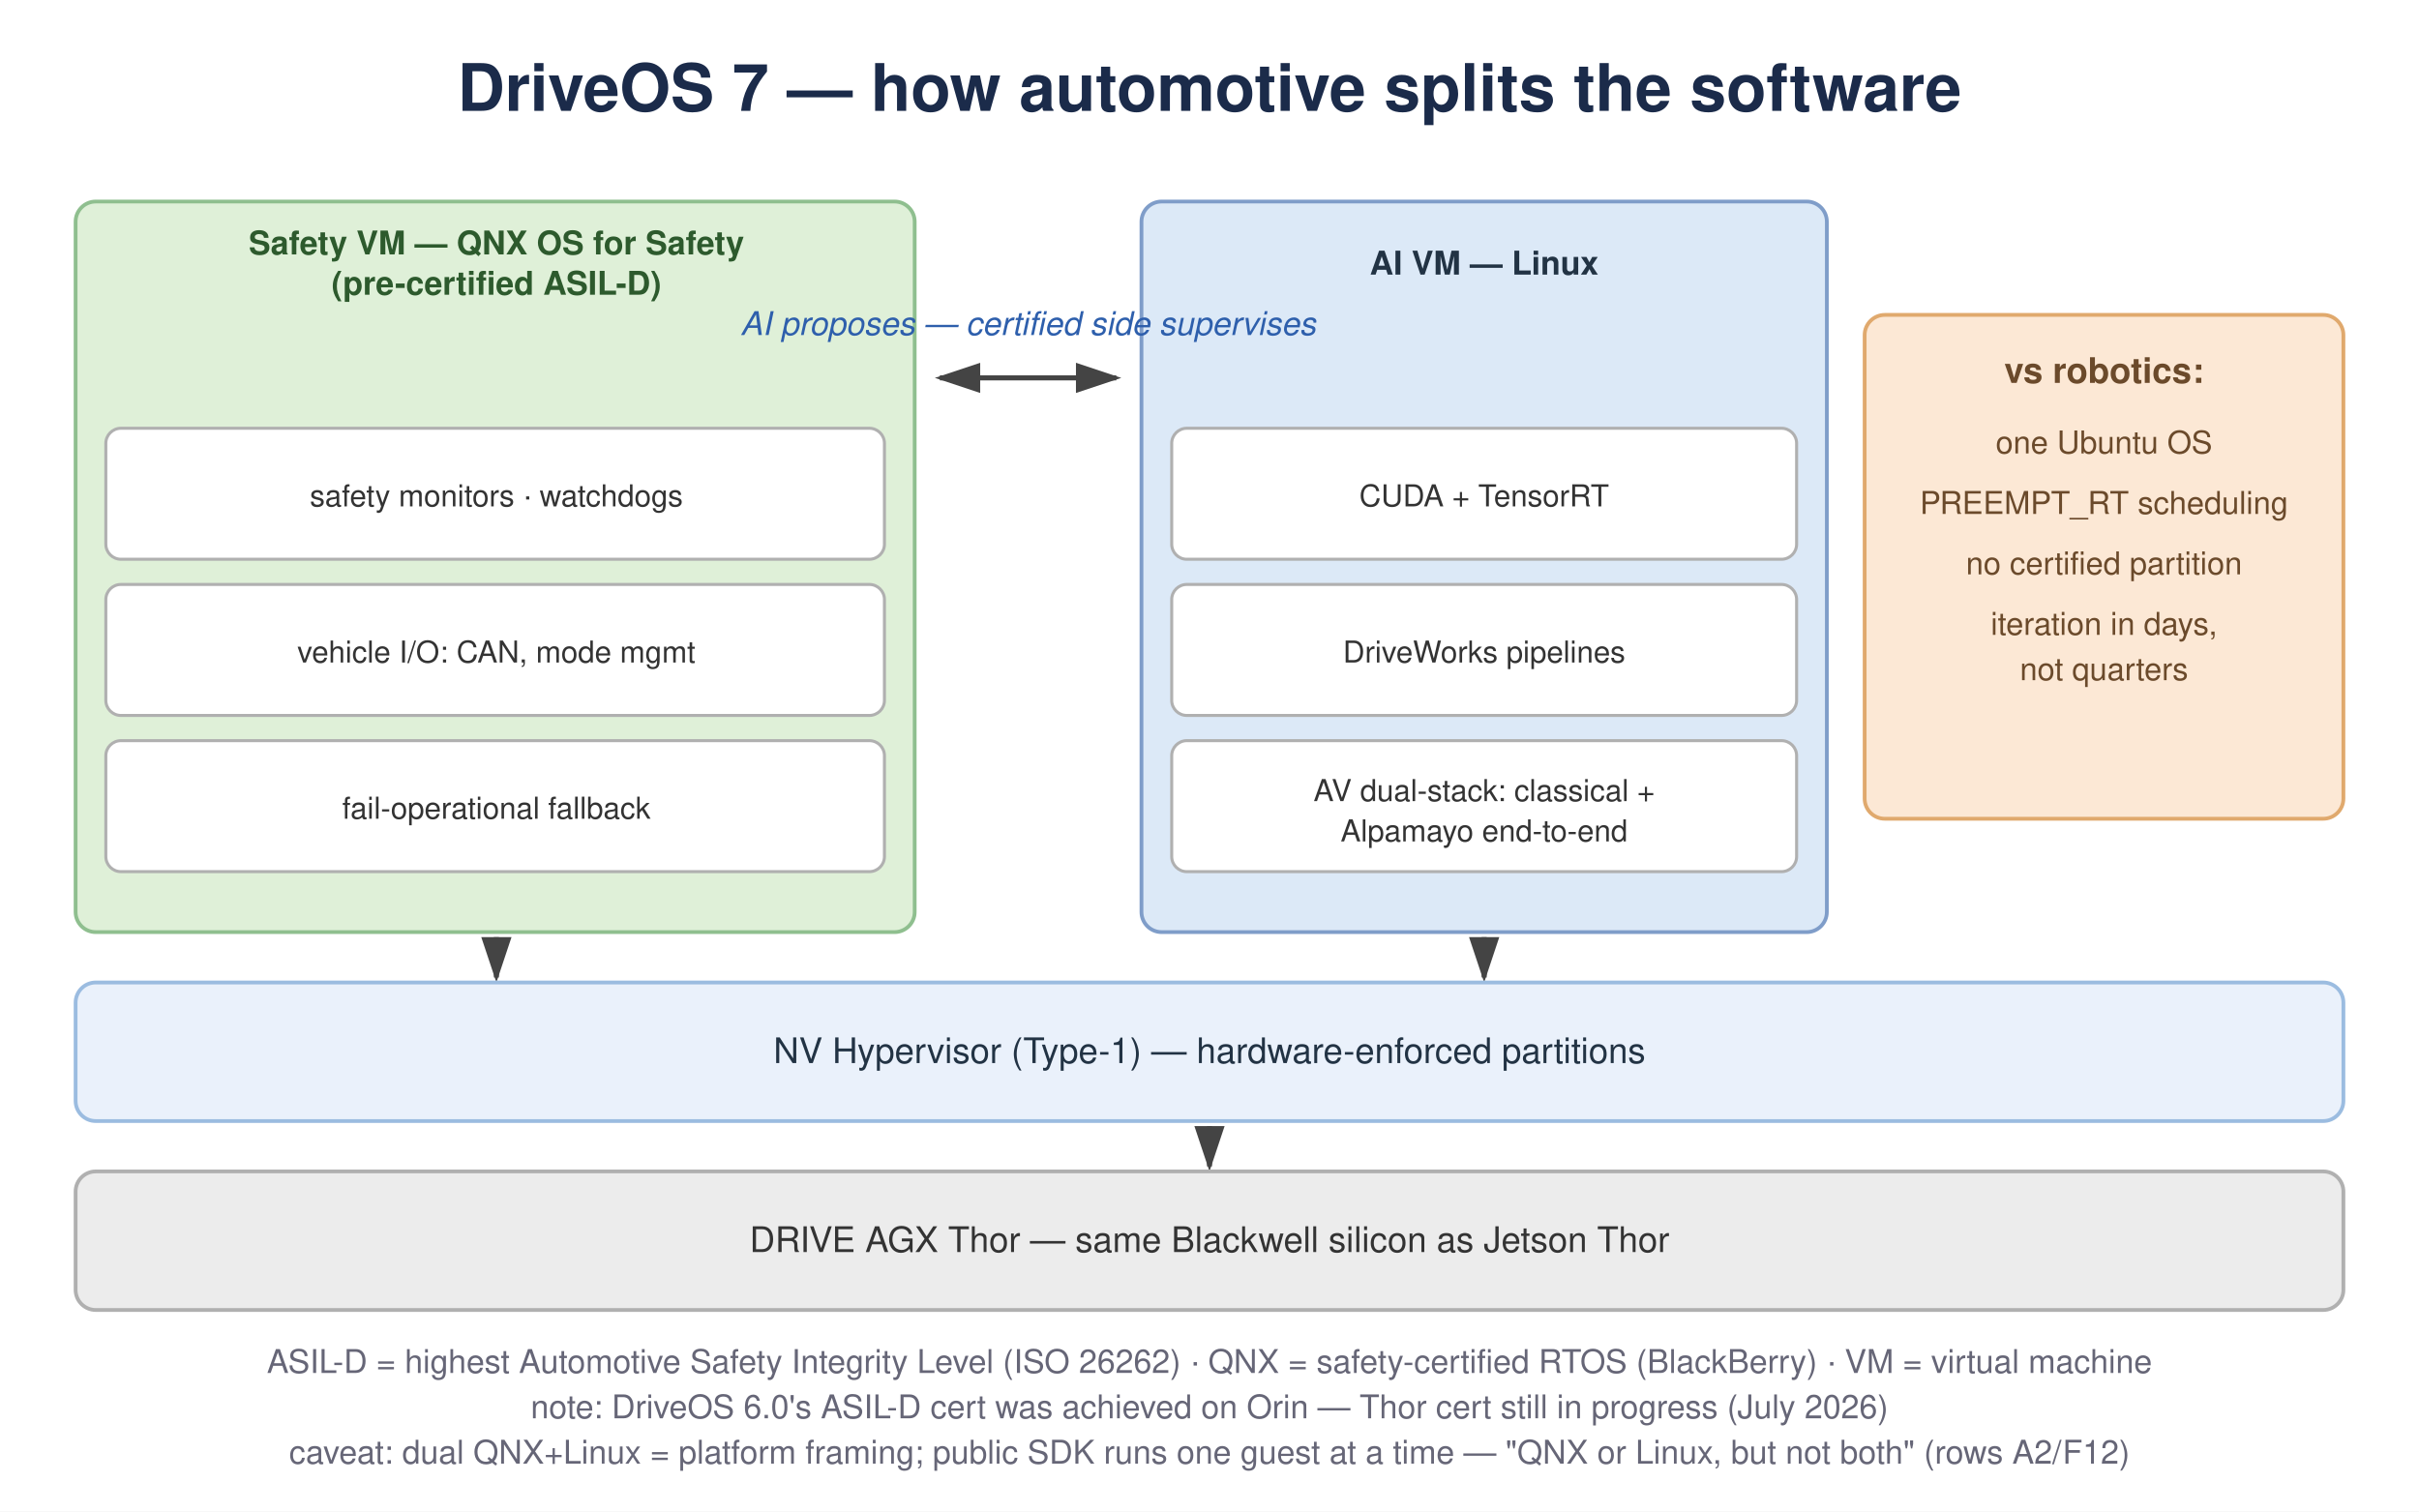
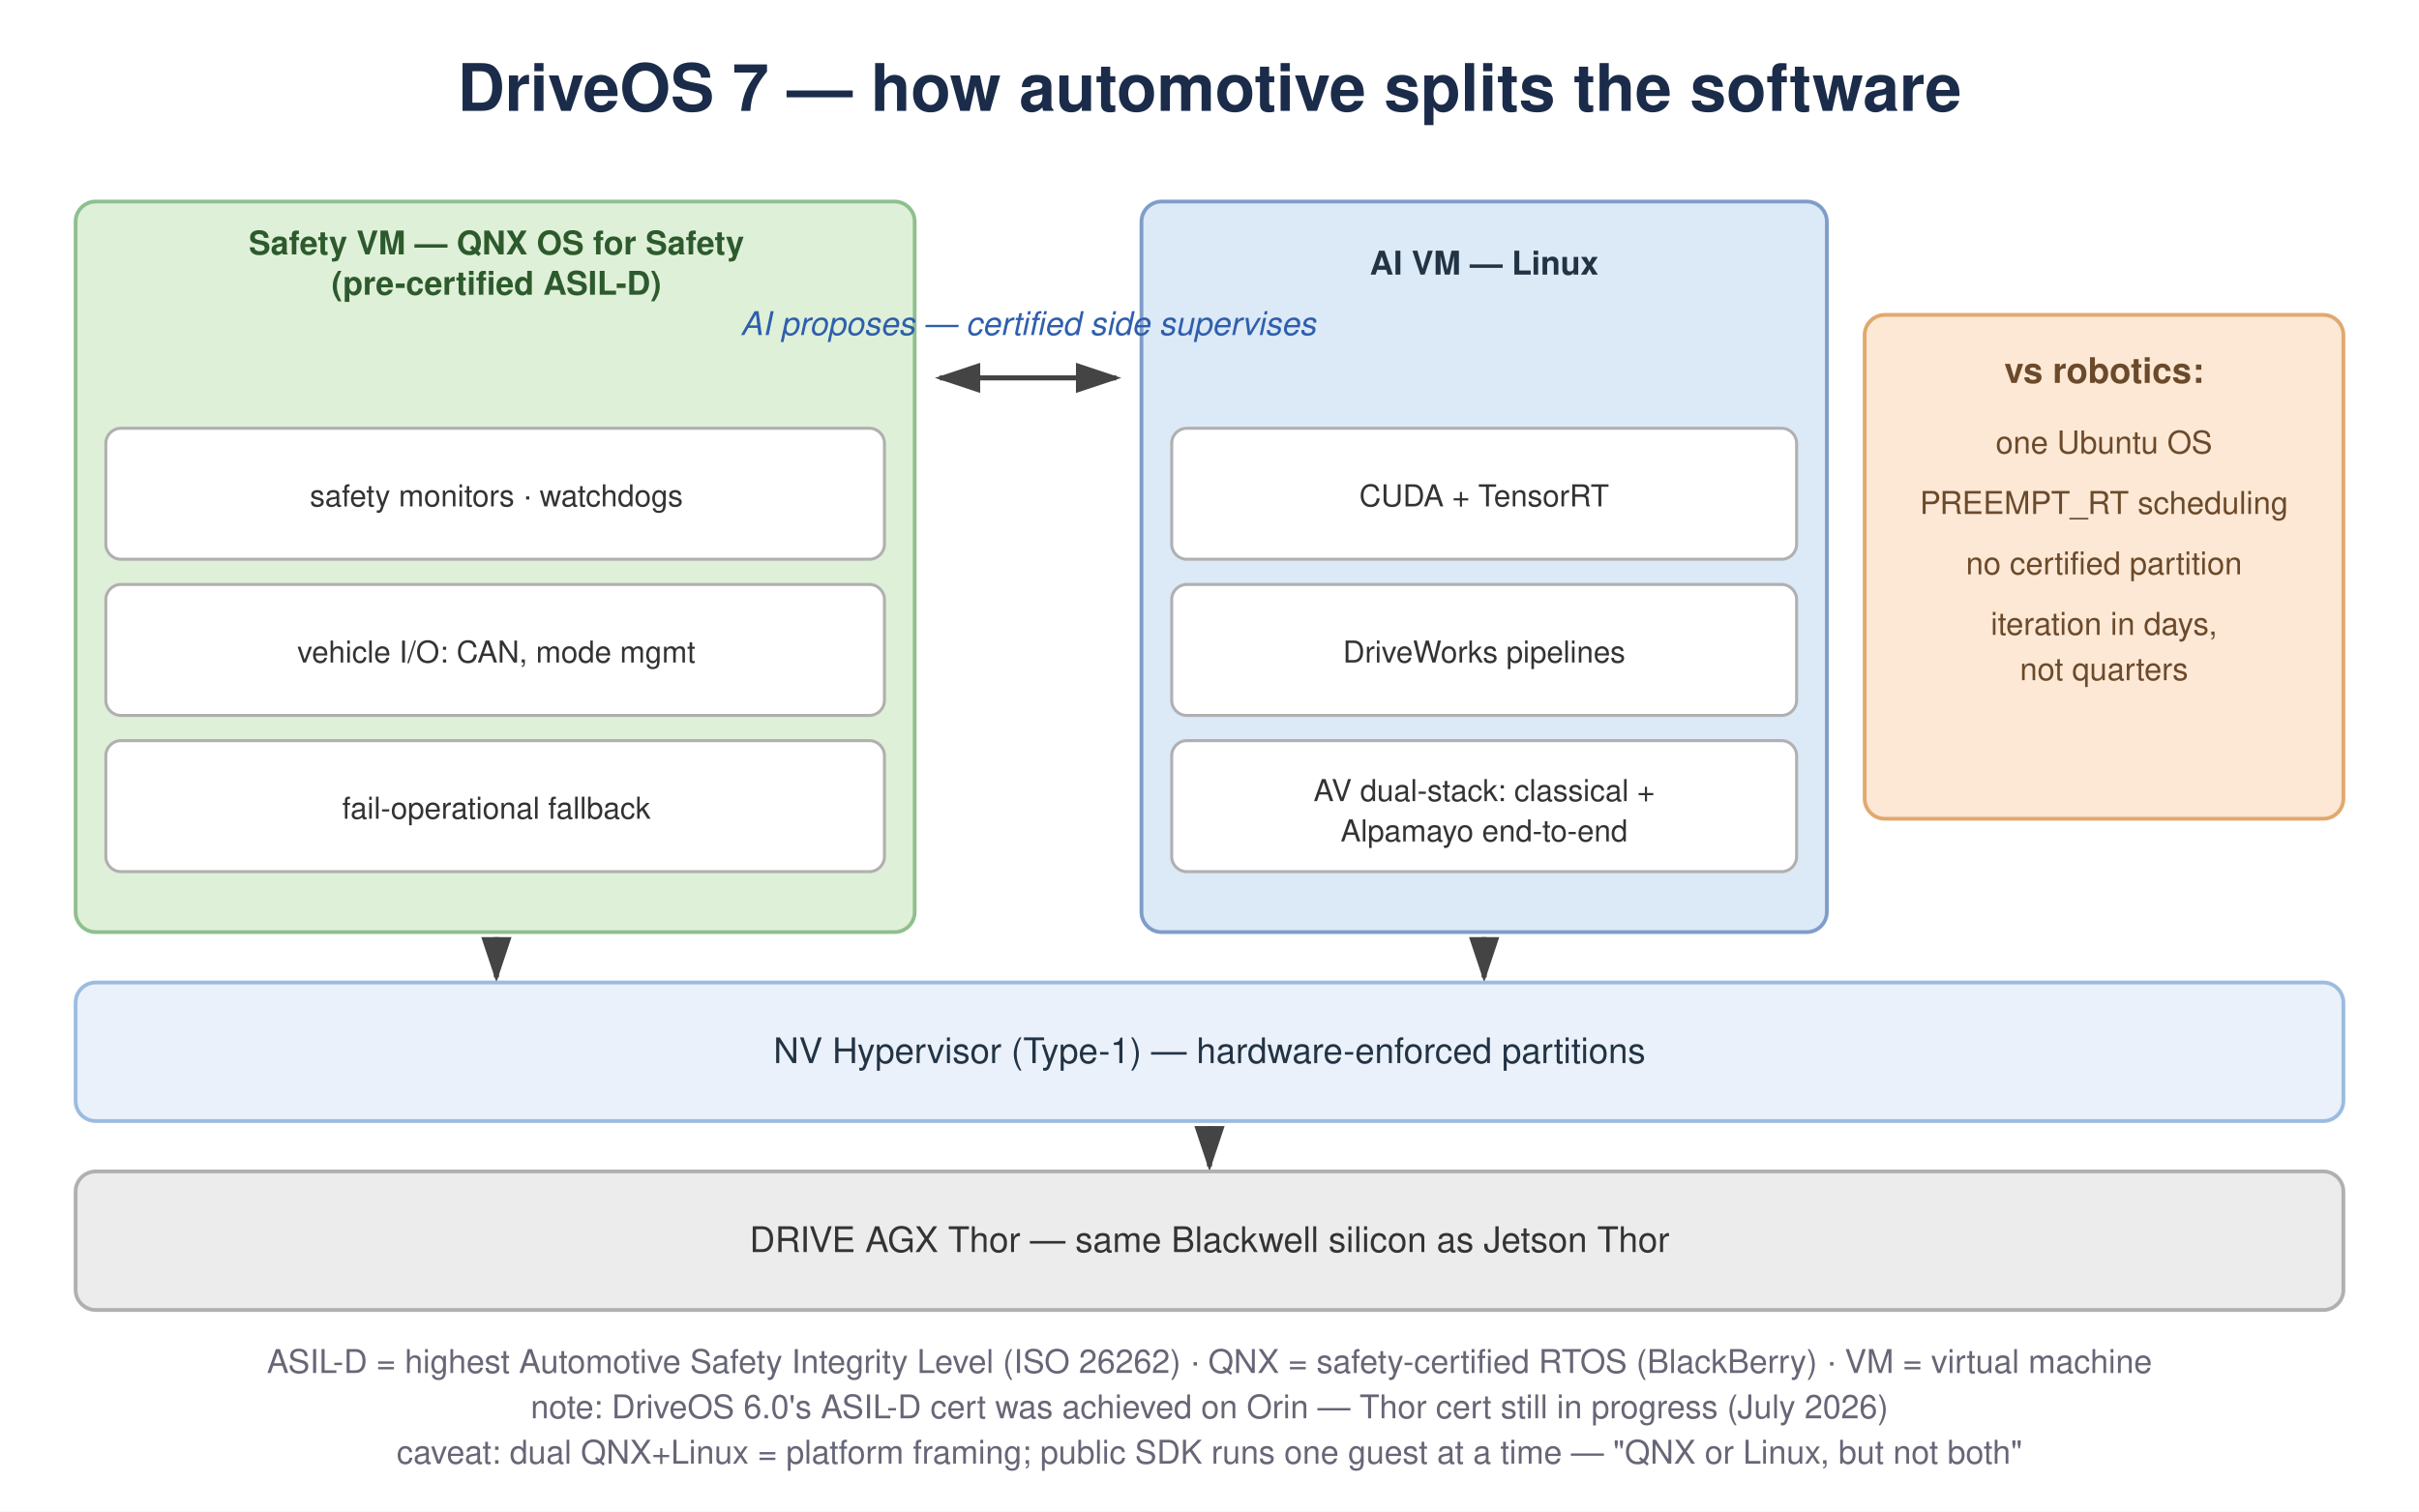
<svg xmlns="http://www.w3.org/2000/svg" viewBox="0 0 960 600" width="960" height="600" font-family="Helvetica, Arial, sans-serif">
  <rect x="0" y="0" width="960" height="600" fill="#ffffff" />
  <defs>
    <marker id="arr" markerWidth="10" markerHeight="10" refX="8" refY="3" orient="auto" markerUnits="strokeWidth">
      <path d="M0,0 L9,3 L0,6 z" fill="#444" />
    </marker>
    <marker id="arrL" markerWidth="10" markerHeight="10" refX="1" refY="3" orient="auto" markerUnits="strokeWidth">
      <path d="M9,0 L0,3 L9,6 z" fill="#444" />
    </marker>
  </defs>
  <text x="480" y="44" text-anchor="middle" font-size="26" font-weight="700" fill="#1b2b4a">DriveOS 7 — how automotive splits the software</text>
  <rect x="30" y="80" width="333" height="290" rx="8" fill="#DFF0D8" stroke="#8FBF8F" stroke-width="1.5" />
  <text x="197" y="101" text-anchor="middle" font-size="13" font-weight="700" fill="#2d5a2d">Safety VM — QNX OS for Safety</text>
  <text x="197" y="117" text-anchor="middle" font-size="13" font-weight="700" fill="#2d5a2d">(pre-certified ASIL-D)</text>
  <rect x="42" y="170" width="309" height="52" rx="6" fill="#ffffff" stroke="#B0B0B0" stroke-width="1.2" />
  <text x="197" y="201" text-anchor="middle" font-size="12" fill="#333">safety monitors · watchdogs</text>
  <rect x="42" y="232" width="309" height="52" rx="6" fill="#ffffff" stroke="#B0B0B0" stroke-width="1.2" />
  <text x="197" y="263" text-anchor="middle" font-size="12" fill="#333">vehicle I/O: CAN, mode mgmt</text>
  <rect x="42" y="294" width="309" height="52" rx="6" fill="#ffffff" stroke="#B0B0B0" stroke-width="1.2" />
  <text x="197" y="325" text-anchor="middle" font-size="12" fill="#333">fail-operational fallback</text>
  <rect x="453" y="80" width="272" height="290" rx="8" fill="#DCE9F7" stroke="#7f9dc9" stroke-width="1.5" />
  <text x="589" y="109" text-anchor="middle" font-size="13" font-weight="700" fill="#223344">AI VM — Linux</text>
  <rect x="465" y="170" width="248" height="52" rx="6" fill="#ffffff" stroke="#B0B0B0" stroke-width="1.2" />
  <text x="589" y="201" text-anchor="middle" font-size="12" fill="#333">CUDA + TensorRT</text>
  <rect x="465" y="232" width="248" height="52" rx="6" fill="#ffffff" stroke="#B0B0B0" stroke-width="1.2" />
  <text x="589" y="263" text-anchor="middle" font-size="12" fill="#333">DriveWorks pipelines</text>
  <rect x="465" y="294" width="248" height="52" rx="6" fill="#ffffff" stroke="#B0B0B0" stroke-width="1.2" />
  <text x="589" y="318" text-anchor="middle" font-size="12" fill="#333">AV dual-stack: classical +</text>
  <text x="589" y="334" text-anchor="middle" font-size="12" fill="#333">Alpamayo end-to-end</text>
  <text x="408" y="133" text-anchor="middle" font-size="13" font-style="italic" fill="#2E5FAC">AI proposes — certified side supervises</text>
  <line x1="373" y1="150" x2="443" y2="150" stroke="#444" stroke-width="2" marker-start="url(#arrL)" marker-end="url(#arr)" />
  <line x1="197" y1="372" x2="197" y2="388" stroke="#444" stroke-width="2" marker-end="url(#arr)" />
  <line x1="589" y1="372" x2="589" y2="388" stroke="#444" stroke-width="2" marker-end="url(#arr)" />
  <rect x="30" y="390" width="900" height="55" rx="8" fill="#EAF1FB" stroke="#9BBCE0" stroke-width="1.5" />
  <text x="480" y="422" text-anchor="middle" font-size="14" fill="#234">NV Hypervisor (Type-1) — hardware-enforced partitions</text>
  <line x1="480" y1="447" x2="480" y2="463" stroke="#444" stroke-width="2" marker-end="url(#arr)" />
  <rect x="30" y="465" width="900" height="55" rx="8" fill="#ECECEC" stroke="#B0B0B0" stroke-width="1.5" />
  <text x="480" y="497" text-anchor="middle" font-size="14" fill="#333">DRIVE AGX Thor — same Blackwell silicon as Jetson Thor</text>
  <rect x="740" y="125" width="190" height="200" rx="8" fill="#FCE8D5" stroke="#E0A96D" stroke-width="1.5" />
  <text x="835" y="152" text-anchor="middle" font-size="14" font-weight="700" fill="#6B4A2B">vs robotics:</text>
  <text x="835" y="180" text-anchor="middle" font-size="12.5" fill="#6B4A2B">one Ubuntu OS</text>
  <text x="835" y="204" text-anchor="middle" font-size="12.5" fill="#6B4A2B">PREEMPT_RT scheduling</text>
  <text x="835" y="228" text-anchor="middle" font-size="12.5" fill="#6B4A2B">no certified partition</text>
  <text x="835" y="252" text-anchor="middle" font-size="12.5" fill="#6B4A2B">iteration in days,</text>
  <text x="835" y="270" text-anchor="middle" font-size="12.5" fill="#6B4A2B">not quarters</text>
  <text x="480" y="545" text-anchor="middle" font-size="13" fill="#667">ASIL-D = highest Automotive Safety Integrity Level (ISO 26262) · QNX = safety-certified RTOS (BlackBerry) · VM = virtual machine</text>
  <text x="480" y="563" text-anchor="middle" font-size="13" fill="#667">note: DriveOS 6.0's ASIL-D cert was achieved on Orin — Thor cert still in progress (July 2026)</text>
-   <text x="480" y="581" text-anchor="middle" font-size="13" fill="#667">caveat: dual QNX+Linux = platform framing; public SDK runs one guest at a time — "QNX or Linux, but not both" (rows A2/F12)</text>
+   <text x="480" y="581" text-anchor="middle" font-size="13" fill="#667">caveat: dual QNX+Linux = platform framing; public SDK runs one guest at a time — "QNX or Linux, but not both"</text>
</svg>
